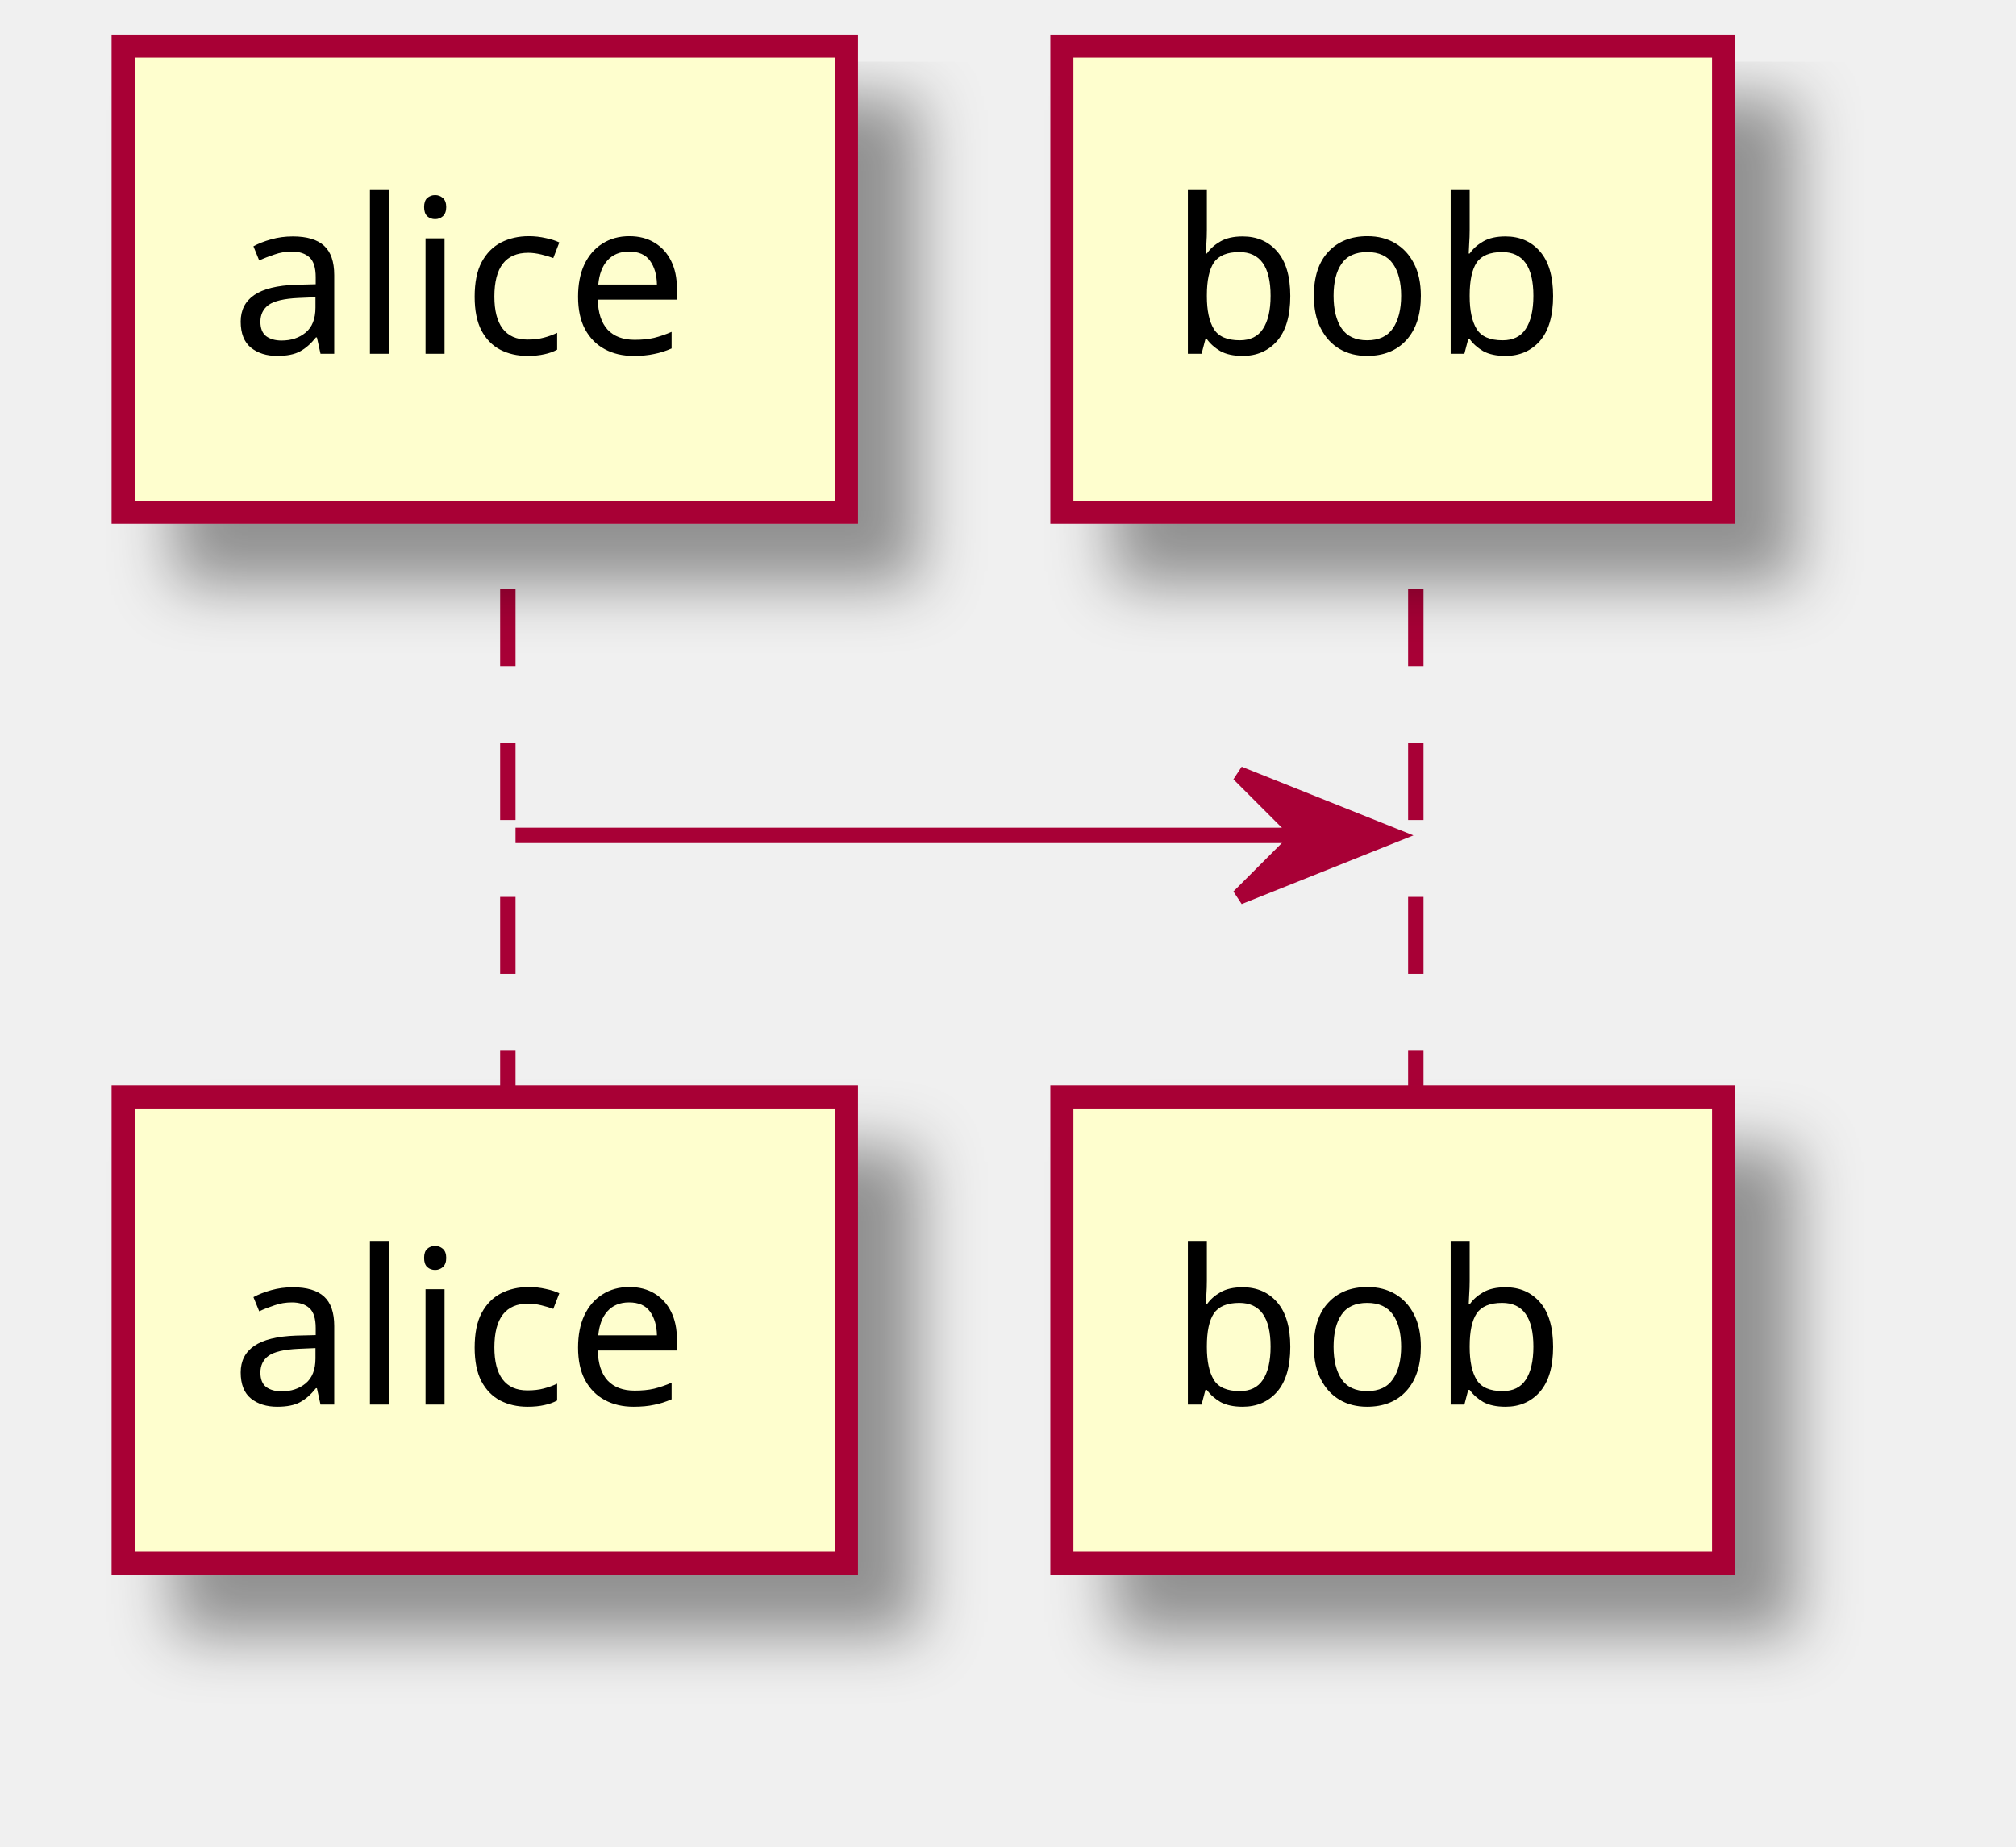
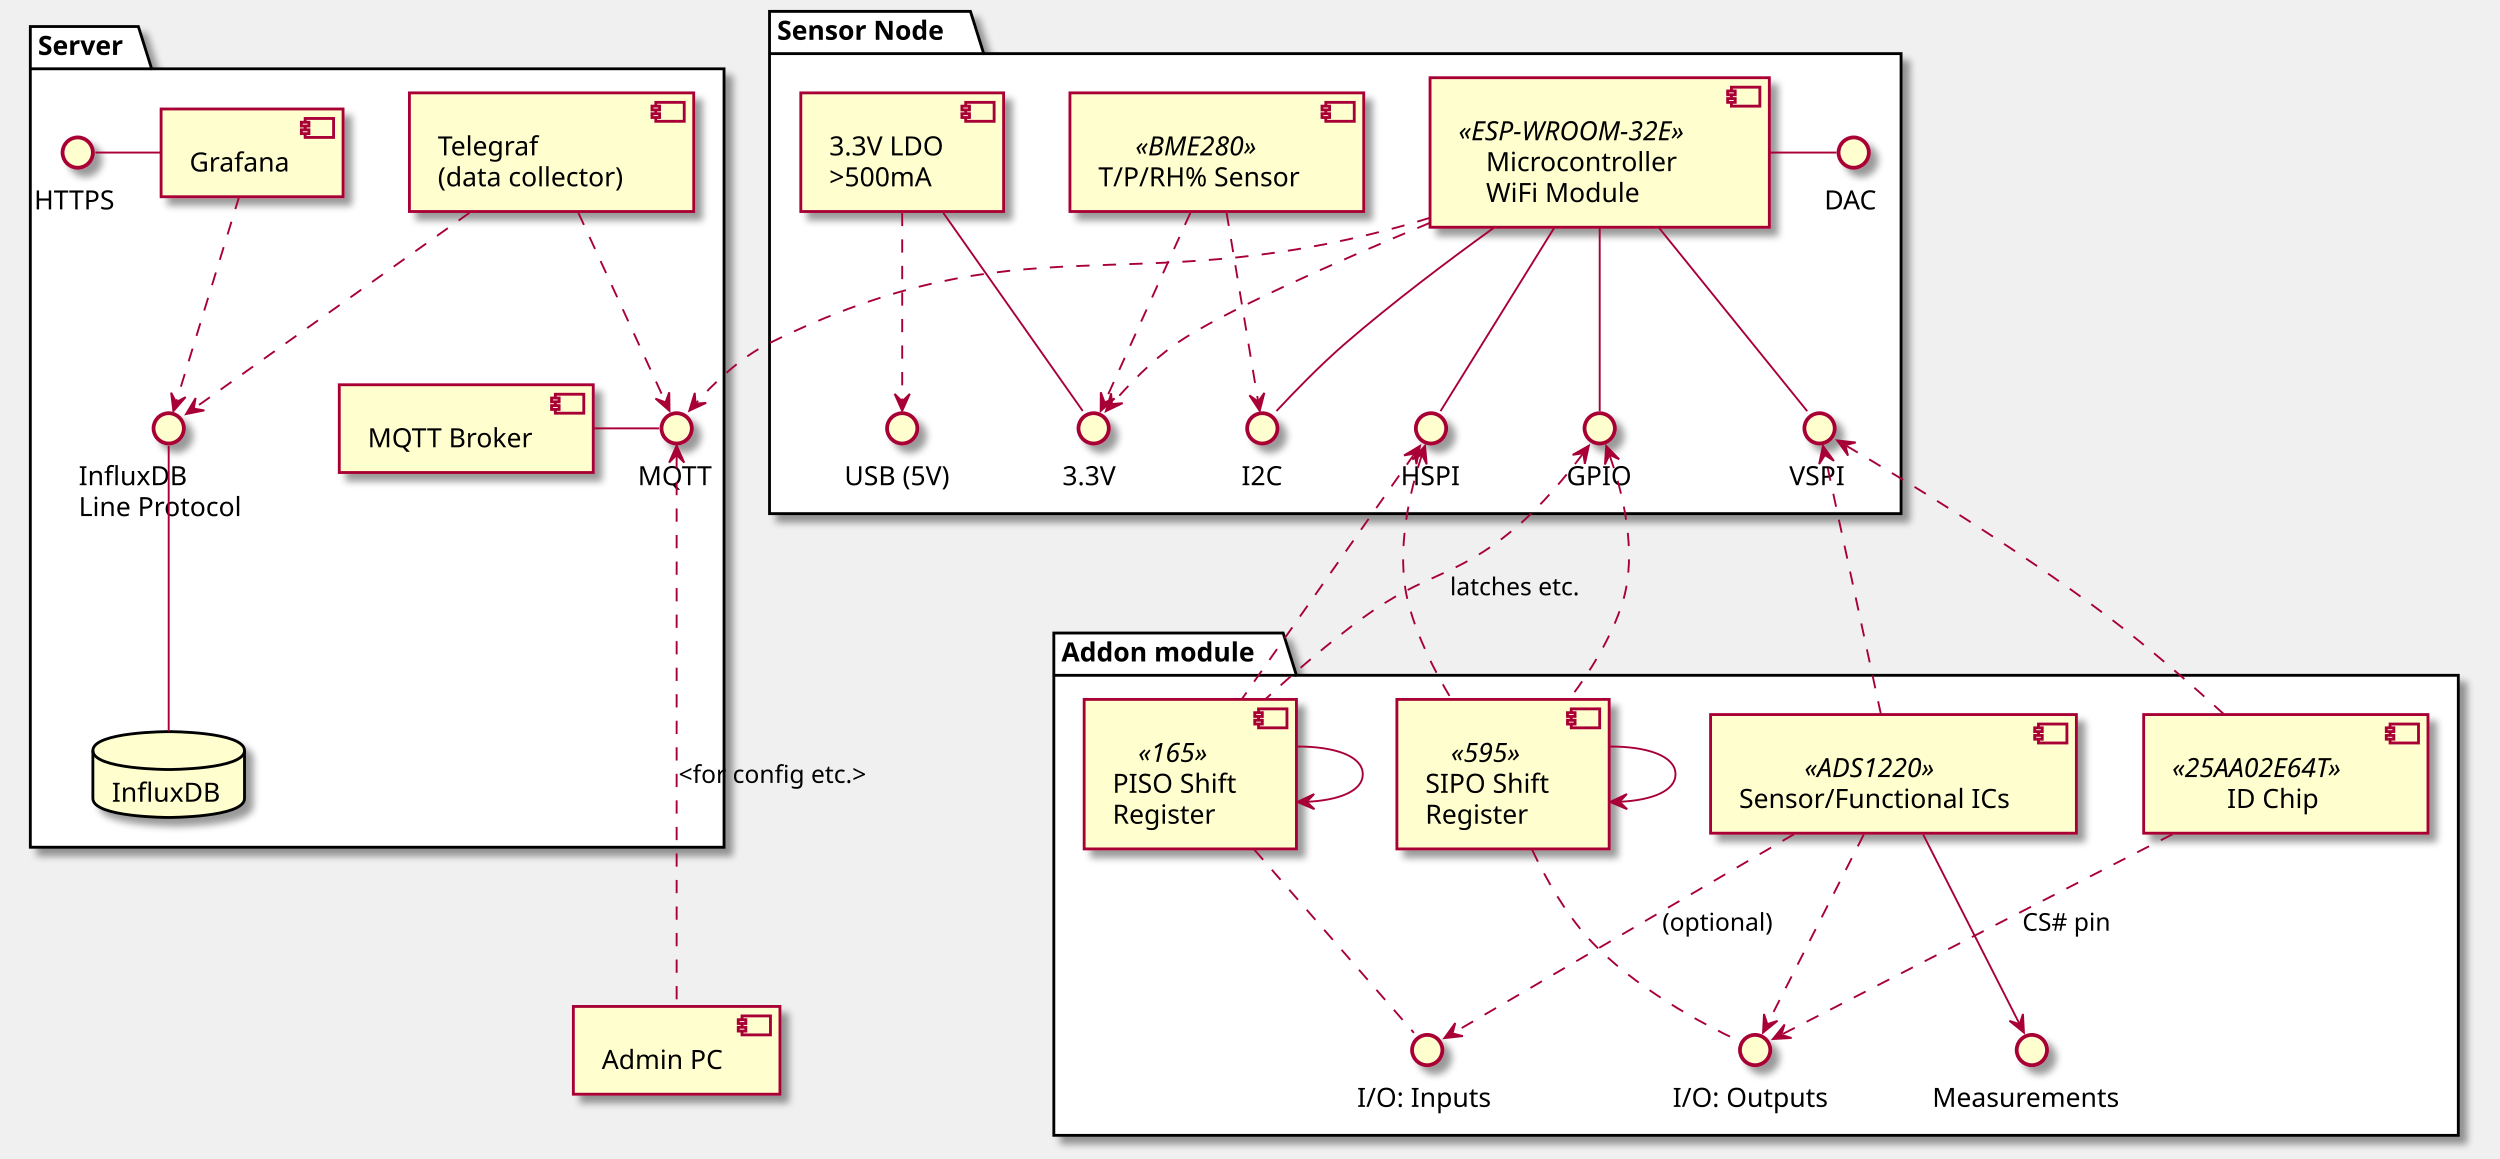
- <svg xmlns="http://www.w3.org/2000/svg" contentScriptType="application/ecmascript" contentStyleType="text/css" height="120px" preserveAspectRatio="none" style="width:131px;height:120px;" version="1.1" viewBox="0 0 131 120" width="131px" zoomAndPan="magnify">
+ <svg xmlns="http://www.w3.org/2000/svg" contentScriptType="application/ecmascript" contentStyleType="text/css" height="611px" preserveAspectRatio="none" style="width:1319px;height:611px;" version="1.1" viewBox="0 0 1319 611" width="1319px" zoomAndPan="magnify">
  <defs>
-     <filter height="300%" id="f1keim8oeuimdl" width="300%" x="-1" y="-1">
+     <filter height="300%" id="fkg2zqufksns8" width="300%" x="-1" y="-1">
      <feGaussianBlur result="blurOut" stdDeviation="2.0" />
      <feColorMatrix in="blurOut" result="blurOut2" type="matrix" values="0 0 0 0 0 0 0 0 0 0 0 0 0 0 0 0 0 0 .4 0" />
      <feOffset dx="4.0" dy="4.0" in="blurOut2" result="blurOut3" />
      <feBlend in="SourceGraphic" in2="blurOut3" mode="normal" />
    </filter>
  </defs>
  <g>
-     <line style="stroke: #A80036; stroke-width: 1.0; stroke-dasharray: 5.0,5.0;" x1="33" x2="33" y1="38.297" y2="72.297" />
-     <line style="stroke: #A80036; stroke-width: 1.0; stroke-dasharray: 5.0,5.0;" x1="92" x2="92" y1="38.297" y2="72.297" />
-     <rect fill="#FEFECE" filter="url(#f1keim8oeuimdl)" height="30.297" style="stroke: #A80036; stroke-width: 1.5;" width="47" x="8" y="3" />
-     <text fill="#000000" font-family="sans-serif" font-size="14" lengthAdjust="spacingAndGlyphs" textLength="33" x="15" y="22.995">alice</text>
-     <rect fill="#FEFECE" filter="url(#f1keim8oeuimdl)" height="30.297" style="stroke: #A80036; stroke-width: 1.5;" width="47" x="8" y="71.297" />
-     <text fill="#000000" font-family="sans-serif" font-size="14" lengthAdjust="spacingAndGlyphs" textLength="33" x="15" y="91.292">alice</text>
-     <rect fill="#FEFECE" filter="url(#f1keim8oeuimdl)" height="30.297" style="stroke: #A80036; stroke-width: 1.5;" width="43" x="69" y="3" />
-     <text fill="#000000" font-family="sans-serif" font-size="14" lengthAdjust="spacingAndGlyphs" textLength="29" x="76" y="22.995">bob</text>
-     <rect fill="#FEFECE" filter="url(#f1keim8oeuimdl)" height="30.297" style="stroke: #A80036; stroke-width: 1.5;" width="43" x="69" y="71.297" />
-     <text fill="#000000" font-family="sans-serif" font-size="14" lengthAdjust="spacingAndGlyphs" textLength="29" x="76" y="91.292">bob</text>
-     <polygon fill="#A80036" points="80.5,50.297,90.5,54.297,80.5,58.297,84.5,54.297" style="stroke: #A80036; stroke-width: 1.0;" />
-     <line style="stroke: #A80036; stroke-width: 1.0;" x1="33.5" x2="86.5" y1="54.297" y2="54.297" />
+     <polygon fill="#FFFFFF" filter="url(#fkg2zqufksns8)" points="406,6,512,6,519,28.297,1003,28.297,1003,271,406,271,406,6" style="stroke: #000000; stroke-width: 1.5;" />
+     <line style="stroke: #000000; stroke-width: 1.5;" x1="406" x2="519" y1="28.297" y2="28.297" />
+     <text fill="#000000" font-family="sans-serif" font-size="14" font-weight="bold" lengthAdjust="spacingAndGlyphs" textLength="100" x="410" y="20.995">Sensor Node</text>
+     <polygon fill="#FFFFFF" filter="url(#fkg2zqufksns8)" points="556,334,677,334,684,356.297,1297,356.297,1297,599,556,599,556,334" style="stroke: #000000; stroke-width: 1.5;" />
+     <line style="stroke: #000000; stroke-width: 1.5;" x1="556" x2="684" y1="356.297" y2="356.297" />
+     <text fill="#000000" font-family="sans-serif" font-size="14" font-weight="bold" lengthAdjust="spacingAndGlyphs" textLength="115" x="560" y="348.995">Addon module</text>
+     <polygon fill="#FFFFFF" filter="url(#fkg2zqufksns8)" points="16,14,73,14,80,36.297,382,36.297,382,447,16,447,16,14" style="stroke: #000000; stroke-width: 1.5;" />
+     <line style="stroke: #000000; stroke-width: 1.5;" x1="16" x2="80" y1="36.297" y2="36.297" />
+     <text fill="#000000" font-family="sans-serif" font-size="14" font-weight="bold" lengthAdjust="spacingAndGlyphs" textLength="51" x="20" y="28.995">Server</text>
+     <rect fill="#FEFECE" filter="url(#fkg2zqufksns8)" height="78.891" style="stroke: #A80036; stroke-width: 1.5;" width="179" x="754.5" y="41" />
+     <rect fill="#FEFECE" height="10" style="stroke: #A80036; stroke-width: 1.5;" width="15" x="913.5" y="46" />
+     <rect fill="#FEFECE" height="2" style="stroke: #A80036; stroke-width: 1.5;" width="4" x="911.5" y="48" />
+     <rect fill="#FEFECE" height="2" style="stroke: #A80036; stroke-width: 1.5;" width="4" x="911.5" y="52" />
+     <text fill="#000000" font-family="sans-serif" font-size="14" font-style="italic" lengthAdjust="spacingAndGlyphs" textLength="139" x="769.5" y="73.995">«ESP-WROOM-32E»</text>
+     <text fill="#000000" font-family="sans-serif" font-size="14" lengthAdjust="spacingAndGlyphs" textLength="110" x="784" y="90.292">Microcontroller</text>
+     <text fill="#000000" font-family="sans-serif" font-size="14" lengthAdjust="spacingAndGlyphs" textLength="85" x="784" y="106.589">WiFi Module</text>
+     <rect fill="#FEFECE" filter="url(#fkg2zqufksns8)" height="62.594" style="stroke: #A80036; stroke-width: 1.5;" width="107" x="422.5" y="49" />
+     <rect fill="#FEFECE" height="10" style="stroke: #A80036; stroke-width: 1.5;" width="15" x="509.5" y="54" />
+     <rect fill="#FEFECE" height="2" style="stroke: #A80036; stroke-width: 1.5;" width="4" x="507.5" y="56" />
+     <rect fill="#FEFECE" height="2" style="stroke: #A80036; stroke-width: 1.5;" width="4" x="507.5" y="60" />
+     <text fill="#000000" font-family="sans-serif" font-size="14" lengthAdjust="spacingAndGlyphs" textLength="67" x="437.5" y="81.995">3.3V LDO</text>
+     <text fill="#000000" font-family="sans-serif" font-size="14" lengthAdjust="spacingAndGlyphs" textLength="62" x="437.5" y="98.292">&gt;500mA</text>
+     <rect fill="#FEFECE" filter="url(#fkg2zqufksns8)" height="62.594" style="stroke: #A80036; stroke-width: 1.5;" width="155" x="564.5" y="49" />
+     <rect fill="#FEFECE" height="10" style="stroke: #A80036; stroke-width: 1.5;" width="15" x="699.5" y="54" />
+     <rect fill="#FEFECE" height="2" style="stroke: #A80036; stroke-width: 1.5;" width="4" x="697.5" y="56" />
+     <rect fill="#FEFECE" height="2" style="stroke: #A80036; stroke-width: 1.5;" width="4" x="697.5" y="60" />
+     <text fill="#000000" font-family="sans-serif" font-size="14" font-style="italic" lengthAdjust="spacingAndGlyphs" textLength="76" x="599" y="81.995">«BME280»</text>
+     <text fill="#000000" font-family="sans-serif" font-size="14" lengthAdjust="spacingAndGlyphs" textLength="115" x="579.5" y="98.292">T/P/RH% Sensor</text>
+     <ellipse cx="577" cy="226" fill="#FEFECE" filter="url(#fkg2zqufksns8)" rx="8" ry="8" style="stroke: #A80036; stroke-width: 2.0;" />
+     <text fill="#000000" font-family="sans-serif" font-size="14" lengthAdjust="spacingAndGlyphs" textLength="33" x="560.5" y="255.995">3.3V</text>
+     <ellipse cx="476" cy="226" fill="#FEFECE" filter="url(#fkg2zqufksns8)" rx="8" ry="8" style="stroke: #A80036; stroke-width: 2.0;" />
+     <text fill="#000000" font-family="sans-serif" font-size="14" lengthAdjust="spacingAndGlyphs" textLength="61" x="445.5" y="255.995">USB (5V)</text>
+     <ellipse cx="960" cy="226" fill="#FEFECE" filter="url(#fkg2zqufksns8)" rx="8" ry="8" style="stroke: #A80036; stroke-width: 2.0;" />
+     <text fill="#000000" font-family="sans-serif" font-size="14" lengthAdjust="spacingAndGlyphs" textLength="32" x="944" y="255.995">VSPI</text>
+     <ellipse cx="755" cy="226" fill="#FEFECE" filter="url(#fkg2zqufksns8)" rx="8" ry="8" style="stroke: #A80036; stroke-width: 2.0;" />
+     <text fill="#000000" font-family="sans-serif" font-size="14" lengthAdjust="spacingAndGlyphs" textLength="32" x="739" y="255.995">HSPI</text>
+     <ellipse cx="666" cy="226" fill="#FEFECE" filter="url(#fkg2zqufksns8)" rx="8" ry="8" style="stroke: #A80036; stroke-width: 2.0;" />
+     <text fill="#000000" font-family="sans-serif" font-size="14" lengthAdjust="spacingAndGlyphs" textLength="22" x="655" y="255.995">I2C</text>
+     <ellipse cx="978" cy="80.5" fill="#FEFECE" filter="url(#fkg2zqufksns8)" rx="8" ry="8" style="stroke: #A80036; stroke-width: 2.0;" />
+     <text fill="#000000" font-family="sans-serif" font-size="14" lengthAdjust="spacingAndGlyphs" textLength="31" x="962.5" y="110.495">DAC</text>
+     <ellipse cx="844" cy="226" fill="#FEFECE" filter="url(#fkg2zqufksns8)" rx="8" ry="8" style="stroke: #A80036; stroke-width: 2.0;" />
+     <text fill="#000000" font-family="sans-serif" font-size="14" lengthAdjust="spacingAndGlyphs" textLength="35" x="826.5" y="255.995">GPIO</text>
+     <rect fill="#FEFECE" filter="url(#fkg2zqufksns8)" height="78.891" style="stroke: #A80036; stroke-width: 1.5;" width="112" x="737" y="369" />
+     <rect fill="#FEFECE" height="10" style="stroke: #A80036; stroke-width: 1.5;" width="15" x="829" y="374" />
+     <rect fill="#FEFECE" height="2" style="stroke: #A80036; stroke-width: 1.5;" width="4" x="827" y="376" />
+     <rect fill="#FEFECE" height="2" style="stroke: #A80036; stroke-width: 1.5;" width="4" x="827" y="380" />
+     <text fill="#000000" font-family="sans-serif" font-size="14" font-style="italic" lengthAdjust="spacingAndGlyphs" textLength="45" x="765.5" y="401.995">«595»</text>
+     <text fill="#000000" font-family="sans-serif" font-size="14" lengthAdjust="spacingAndGlyphs" textLength="72" x="752" y="418.292">SIPO Shift</text>
+     <text fill="#000000" font-family="sans-serif" font-size="14" lengthAdjust="spacingAndGlyphs" textLength="61" x="752" y="434.589">Register</text>
+     <rect fill="#FEFECE" filter="url(#fkg2zqufksns8)" height="78.891" style="stroke: #A80036; stroke-width: 1.5;" width="112" x="572" y="369" />
+     <rect fill="#FEFECE" height="10" style="stroke: #A80036; stroke-width: 1.5;" width="15" x="664" y="374" />
+     <rect fill="#FEFECE" height="2" style="stroke: #A80036; stroke-width: 1.5;" width="4" x="662" y="376" />
+     <rect fill="#FEFECE" height="2" style="stroke: #A80036; stroke-width: 1.5;" width="4" x="662" y="380" />
+     <text fill="#000000" font-family="sans-serif" font-size="14" font-style="italic" lengthAdjust="spacingAndGlyphs" textLength="45" x="600.5" y="401.995">«165»</text>
+     <text fill="#000000" font-family="sans-serif" font-size="14" lengthAdjust="spacingAndGlyphs" textLength="72" x="587" y="418.292">PISO Shift</text>
+     <text fill="#000000" font-family="sans-serif" font-size="14" lengthAdjust="spacingAndGlyphs" textLength="61" x="587" y="434.589">Register</text>
+     <rect fill="#FEFECE" filter="url(#fkg2zqufksns8)" height="62.594" style="stroke: #A80036; stroke-width: 1.5;" width="150" x="1131" y="377" />
+     <rect fill="#FEFECE" height="10" style="stroke: #A80036; stroke-width: 1.5;" width="15" x="1261" y="382" />
+     <rect fill="#FEFECE" height="2" style="stroke: #A80036; stroke-width: 1.5;" width="4" x="1259" y="384" />
+     <rect fill="#FEFECE" height="2" style="stroke: #A80036; stroke-width: 1.5;" width="4" x="1259" y="388" />
+     <text fill="#000000" font-family="sans-serif" font-size="14" font-style="italic" lengthAdjust="spacingAndGlyphs" textLength="110" x="1146" y="409.995">«25AA02E64T»</text>
+     <text fill="#000000" font-family="sans-serif" font-size="14" lengthAdjust="spacingAndGlyphs" textLength="52" x="1175" y="426.292">ID Chip</text>
+     <rect fill="#FEFECE" filter="url(#fkg2zqufksns8)" height="62.594" style="stroke: #A80036; stroke-width: 1.5;" width="193" x="902.5" y="377" />
+     <rect fill="#FEFECE" height="10" style="stroke: #A80036; stroke-width: 1.5;" width="15" x="1075.5" y="382" />
+     <rect fill="#FEFECE" height="2" style="stroke: #A80036; stroke-width: 1.5;" width="4" x="1073.5" y="384" />
+     <rect fill="#FEFECE" height="2" style="stroke: #A80036; stroke-width: 1.5;" width="4" x="1073.5" y="388" />
+     <text fill="#000000" font-family="sans-serif" font-size="14" font-style="italic" lengthAdjust="spacingAndGlyphs" textLength="84" x="952" y="409.995">«ADS1220»</text>
+     <text fill="#000000" font-family="sans-serif" font-size="14" lengthAdjust="spacingAndGlyphs" textLength="153" x="917.5" y="426.292">Sensor/Functional ICs</text>
+     <ellipse cx="1072" cy="554" fill="#FEFECE" filter="url(#fkg2zqufksns8)" rx="8" ry="8" style="stroke: #A80036; stroke-width: 2.0;" />
+     <text fill="#000000" font-family="sans-serif" font-size="14" lengthAdjust="spacingAndGlyphs" textLength="105" x="1019.5" y="583.995">Measurements</text>
+     <ellipse cx="753" cy="554" fill="#FEFECE" filter="url(#fkg2zqufksns8)" rx="8" ry="8" style="stroke: #A80036; stroke-width: 2.0;" />
+     <text fill="#000000" font-family="sans-serif" font-size="14" lengthAdjust="spacingAndGlyphs" textLength="74" x="716" y="583.995">I/O: Inputs</text>
+     <ellipse cx="926" cy="554" fill="#FEFECE" filter="url(#fkg2zqufksns8)" rx="8" ry="8" style="stroke: #A80036; stroke-width: 2.0;" />
+     <text fill="#000000" font-family="sans-serif" font-size="14" lengthAdjust="spacingAndGlyphs" textLength="87" x="882.5" y="583.995">I/O: Outputs</text>
+     <rect fill="#FEFECE" filter="url(#fkg2zqufksns8)" height="46.297" style="stroke: #A80036; stroke-width: 1.5;" width="134" x="179" y="203" />
+     <rect fill="#FEFECE" height="10" style="stroke: #A80036; stroke-width: 1.5;" width="15" x="293" y="208" />
+     <rect fill="#FEFECE" height="2" style="stroke: #A80036; stroke-width: 1.5;" width="4" x="291" y="210" />
+     <rect fill="#FEFECE" height="2" style="stroke: #A80036; stroke-width: 1.5;" width="4" x="291" y="214" />
+     <text fill="#000000" font-family="sans-serif" font-size="14" lengthAdjust="spacingAndGlyphs" textLength="94" x="194" y="235.995">MQTT Broker</text>
+     <ellipse cx="357" cy="226" fill="#FEFECE" filter="url(#fkg2zqufksns8)" rx="8" ry="8" style="stroke: #A80036; stroke-width: 2.0;" />
+     <text fill="#000000" font-family="sans-serif" font-size="14" lengthAdjust="spacingAndGlyphs" textLength="41" x="336.5" y="255.995">MQTT</text>
+     <rect fill="#FEFECE" filter="url(#fkg2zqufksns8)" height="62.594" style="stroke: #A80036; stroke-width: 1.5;" width="150" x="216" y="49" />
+     <rect fill="#FEFECE" height="10" style="stroke: #A80036; stroke-width: 1.5;" width="15" x="346" y="54" />
+     <rect fill="#FEFECE" height="2" style="stroke: #A80036; stroke-width: 1.5;" width="4" x="344" y="56" />
+     <rect fill="#FEFECE" height="2" style="stroke: #A80036; stroke-width: 1.5;" width="4" x="344" y="60" />
+     <text fill="#000000" font-family="sans-serif" font-size="14" lengthAdjust="spacingAndGlyphs" textLength="60" x="231" y="81.995">Telegraf</text>
+     <text fill="#000000" font-family="sans-serif" font-size="14" lengthAdjust="spacingAndGlyphs" textLength="110" x="231" y="98.292">(data collector)</text>
+     <path d="M49,396 C49,386 89,386 89,386 C89,386 129,386 129,396 L129,421.297 C129,431.297 89,431.297 89,431.297 C89,431.297 49,431.297 49,421.297 L49,396 " fill="#FEFECE" filter="url(#fkg2zqufksns8)" style="stroke: #000000; stroke-width: 1.5;" />
+     <path d="M49,396 C49,406 89,406 89,406 C89,406 129,406 129,396 " fill="none" style="stroke: #000000; stroke-width: 1.5;" />
+     <text fill="#000000" font-family="sans-serif" font-size="14" lengthAdjust="spacingAndGlyphs" textLength="60" x="59" y="422.995">InfluxDB</text>
+     <ellipse cx="89" cy="226" fill="#FEFECE" filter="url(#fkg2zqufksns8)" rx="8" ry="8" style="stroke: #A80036; stroke-width: 2.0;" />
+     <text fill="#000000" font-family="sans-serif" font-size="14" lengthAdjust="spacingAndGlyphs" textLength="60" x="41.5" y="255.995">InfluxDB</text>
+     <text fill="#000000" font-family="sans-serif" font-size="14" lengthAdjust="spacingAndGlyphs" textLength="95" x="41.5" y="272.292">Line Protocol</text>
+     <rect fill="#FEFECE" filter="url(#fkg2zqufksns8)" height="46.297" style="stroke: #A80036; stroke-width: 1.5;" width="96" x="85" y="57.5" />
+     <rect fill="#FEFECE" height="10" style="stroke: #A80036; stroke-width: 1.5;" width="15" x="161" y="62.5" />
+     <rect fill="#FEFECE" height="2" style="stroke: #A80036; stroke-width: 1.5;" width="4" x="159" y="64.5" />
+     <rect fill="#FEFECE" height="2" style="stroke: #A80036; stroke-width: 1.5;" width="4" x="159" y="68.5" />
+     <text fill="#000000" font-family="sans-serif" font-size="14" lengthAdjust="spacingAndGlyphs" textLength="56" x="100" y="90.495">Grafana</text>
+     <ellipse cx="41" cy="80.5" fill="#FEFECE" filter="url(#fkg2zqufksns8)" rx="8" ry="8" style="stroke: #A80036; stroke-width: 2.0;" />
+     <text fill="#000000" font-family="sans-serif" font-size="14" lengthAdjust="spacingAndGlyphs" textLength="46" x="18" y="110.495">HTTPS</text>
+     <rect fill="#FEFECE" filter="url(#fkg2zqufksns8)" height="46.297" style="stroke: #A80036; stroke-width: 1.5;" width="109" x="302.5" y="531" />
+     <rect fill="#FEFECE" height="10" style="stroke: #A80036; stroke-width: 1.5;" width="15" x="391.5" y="536" />
+     <rect fill="#FEFECE" height="2" style="stroke: #A80036; stroke-width: 1.5;" width="4" x="389.5" y="538" />
+     <rect fill="#FEFECE" height="2" style="stroke: #A80036; stroke-width: 1.5;" width="4" x="389.5" y="542" />
+     <text fill="#000000" font-family="sans-serif" font-size="14" lengthAdjust="spacingAndGlyphs" textLength="69" x="317.5" y="563.995">Admin PC</text>
+     <path d="M305.159,112.284 C319.455,143.369 340.848,189.881 351.103,212.179 " fill="none" id="telegraf-&gt;mqtt" style="stroke: #A80036; stroke-width: 1.0; stroke-dasharray: 7.0,7.0;" />
+     <polygon fill="#A80036" points="353.231,216.806,353.103,206.958,351.141,212.264,345.836,210.302,353.231,216.806" style="stroke: #A80036; stroke-width: 1.0;" />
+     <path d="M247.666,112.284 C201.669,144.96 131.677,194.683 102.502,215.408 " fill="none" id="telegraf-&gt;influx" style="stroke: #A80036; stroke-width: 1.0; stroke-dasharray: 7.0,7.0;" />
+     <polygon fill="#A80036" points="98.181,218.478,107.834,216.526,102.257,215.582,103.201,210.005,98.181,218.478" style="stroke: #A80036; stroke-width: 1.0;" />
+     <path d="M126.221,103.607 C116.943,133.867 100.58,187.232 93.028,211.864 " fill="none" id="grafana-&gt;influx" style="stroke: #A80036; stroke-width: 1.0; stroke-dasharray: 7.0,7.0;" />
+     <polygon fill="#A80036" points="91.472,216.938,97.935,209.506,92.938,212.158,90.286,207.161,91.472,216.938" style="stroke: #A80036; stroke-width: 1.0;" />
+     <path d="M50.344,80.5 C61.86,80.5 73.376,80.5 84.891,80.5 " fill="none" id="HTTPS-grafana" style="stroke: #A80036; stroke-width: 1.0;" />
+     <path d="M497.667,112.284 C521.2,145.72 557.296,197.004 571.233,216.806 " fill="none" id="ldo-3.3V" style="stroke: #A80036; stroke-width: 1.0;" />
+     <path d="M476,112.284 C476,143.108 476,189.1 476,211.612 " fill="none" id="ldo-&gt;USB" style="stroke: #A80036; stroke-width: 1.0; stroke-dasharray: 7.0,7.0;" />
+     <polygon fill="#A80036" points="476,216.806,480,207.806,476,211.806,472,207.806,476,216.806" style="stroke: #A80036; stroke-width: 1.0;" />
+     <path d="M754.242,117.636 C702.843,139.086 644.097,165.113 621,181 C607.76,190.107 595.051,203.486 586.726,213.098 " fill="none" id="esp32-&gt;3.3V" style="stroke: #A80036; stroke-width: 1.0; stroke-dasharray: 7.0,7.0;" />
+     <polygon fill="#A80036" points="583.438,216.963,592.316,212.7,586.678,213.155,586.223,207.516,583.438,216.963" style="stroke: #A80036; stroke-width: 1.0;" />
+     <path d="M754.432,114.927 C748.565,116.744 742.718,118.456 737,120 C592.587,159.008 540.24,114.998 406,181 C390.421,188.66 376.084,202.713 366.997,212.88 " fill="none" id="esp32-&gt;mqtt" style="stroke: #A80036; stroke-width: 1.0; stroke-dasharray: 7.0,7.0;" />
+     <polygon fill="#A80036" points="363.665,216.7,372.596,212.549,366.952,212.933,366.568,207.289,363.665,216.7" style="stroke: #A80036; stroke-width: 1.0;" />
+     <path d="M875.391,120.333 C902.23,153.535 938.774,198.742 953.478,216.932 " fill="none" id="esp32-VSPI" style="stroke: #A80036; stroke-width: 1.0;" />
+     <path d="M819.915,120.333 C799.323,153.535 771.285,198.742 760.004,216.932 " fill="none" id="esp32-HSPI" style="stroke: #A80036; stroke-width: 1.0;" />
+     <path d="M788.151,120.165 C763.544,137.906 734.677,159.701 710,181 C696.424,192.717 681.954,207.739 673.457,216.854 " fill="none" id="esp32-I2C" style="stroke: #A80036; stroke-width: 1.0;" />
+     <path d="M933.508,80.5 C945.326,80.5 957.144,80.5 968.963,80.5 " fill="none" id="esp32-DAC" style="stroke: #A80036; stroke-width: 1.0;" />
+     <path d="M844,120.333 C844,153.535 844,198.742 844,216.932 " fill="none" id="esp32-GPIO" style="stroke: #A80036; stroke-width: 1.0;" />
+     <path d="M647.149,112.284 C652.304,143.108 659.996,189.1 663.761,211.612 " fill="none" id="BME280-&gt;I2C" style="stroke: #A80036; stroke-width: 1.0; stroke-dasharray: 7.0,7.0;" />
+     <polygon fill="#A80036" points="664.63,216.806,667.091,207.27,663.806,211.874,659.201,208.589,664.63,216.806" style="stroke: #A80036; stroke-width: 1.0;" />
+     <path d="M628.056,112.284 C613.976,143.369 592.908,189.881 582.807,212.179 " fill="none" id="BME280-&gt;3.3V" style="stroke: #A80036; stroke-width: 1.0; stroke-dasharray: 7.0,7.0;" />
+     <polygon fill="#A80036" points="580.712,216.806,588.071,210.26,582.776,212.252,580.784,206.957,580.712,216.806" style="stroke: #A80036; stroke-width: 1.0;" />
+     <path d="M313.207,226 C324.725,226 336.244,226 347.762,226 " fill="none" id="mqtt_broker-mqtt" style="stroke: #A80036; stroke-width: 1.0;" />
+     <path d="M89,235.225 C89,261.777 89,345.807 89,385.861 " fill="none" id="influx-db" style="stroke: #A80036; stroke-width: 1.0;" />
+     <path d="M661.827,448.333 C690.748,481.535 730.128,526.742 745.972,544.932 " fill="none" id="piso_sr-module_inputs" style="stroke: #A80036; stroke-width: 1.0; stroke-dasharray: 7.0,7.0;" />
+     <path d="M808.328,448.297 C815.741,463.941 825.722,481.452 838,495 C861.715,521.167 899.689,540.845 916.943,548.945 " fill="none" id="sipo_sr-module_outputs" style="stroke: #A80036; stroke-width: 1.0; stroke-dasharray: 7.0,7.0;" />
+     <path d="M750.127,240.212 C744.237,258.095 735.94,290.888 743,318 C747.62,335.741 756.616,353.694 765.719,368.817 " fill="none" id="HSPI&lt;-sipo_sr" style="stroke: #A80036; stroke-width: 1.0; stroke-dasharray: 7.0,7.0;" />
+     <polygon fill="#A80036" points="751.859,235.163,745.157,242.38,750.238,239.893,752.724,244.974,751.859,235.163" style="stroke: #A80036; stroke-width: 1.0;" />
+     <path d="M746.27,239.408 C727.806,265.65 684.136,327.716 655.342,368.64 " fill="none" id="HSPI&lt;-piso_sr" style="stroke: #A80036; stroke-width: 1.0; stroke-dasharray: 7.0,7.0;" />
+     <polygon fill="#A80036" points="749.213,235.225,740.762,240.283,746.336,239.314,747.305,244.887,749.213,235.225" style="stroke: #A80036; stroke-width: 1.0;" />
+     <path d="M835.215,239.285 C826.783,250.514 813.256,267.131 799,279 C767.309,305.386 752.302,301.679 719,326 C701.359,338.883 683.182,354.593 667.757,368.769 " fill="none" id="GPIO&lt;-piso_sr" style="stroke: #A80036; stroke-width: 1.0; stroke-dasharray: 7.0,7.0;" />
+     <polygon fill="#A80036" points="838.294,235.122,829.728,239.982,835.322,239.143,836.161,244.737,838.294,235.122" style="stroke: #A80036; stroke-width: 1.0;" />
+     <text fill="#000000" font-family="sans-serif" font-size="13" lengthAdjust="spacingAndGlyphs" textLength="74" x="765" y="314.067">latches etc.</text>
+     <path d="M849.284,240.33 C855.639,258.347 864.458,291.291 856,318 C850.206,336.296 839.178,354.087 827.947,368.923 " fill="none" id="GPIO&lt;-sipo_sr" style="stroke: #A80036; stroke-width: 1.0; stroke-dasharray: 7.0,7.0;" />
+     <polygon fill="#A80036" points="847.413,235.241,846.765,245.069,849.139,239.934,854.273,242.307,847.413,235.241" style="stroke: #A80036; stroke-width: 1.0;" />
+     <path d="M849.43,393.876 C868.595,393.799 884,398.674 884,408.5 C884,417.405 871.348,422.243 854.712,423.015 " fill="none" id="sipo_sr-&gt;sipo_sr" style="stroke: #A80036; stroke-width: 1.0;" />
+     <polygon fill="#A80036" points="849.43,423.124,858.51,426.938,854.429,423.021,858.346,418.94,849.43,423.124" style="stroke: #A80036; stroke-width: 1.0;" />
+     <path d="M684.43,393.876 C703.595,393.799 719,398.674 719,408.5 C719,417.405 706.348,422.243 689.712,423.015 " fill="none" id="piso_sr-&gt;piso_sr" style="stroke: #A80036; stroke-width: 1.0;" />
+     <polygon fill="#A80036" points="684.43,423.124,693.51,426.938,689.429,423.021,693.346,418.94,684.43,423.124" style="stroke: #A80036; stroke-width: 1.0;" />
+     <path d="M1146.28,440.108 C1079.87,474.14 977.08,526.822 939.964,545.843 " fill="none" id="id_eeprom-&gt;module_outputs" style="stroke: #A80036; stroke-width: 1.0; stroke-dasharray: 7.0,7.0;" />
+     <polygon fill="#A80036" points="935.371,548.197,945.205,547.653,939.821,545.917,941.557,540.533,935.371,548.197" style="stroke: #A80036; stroke-width: 1.0;" />
+     <text fill="#000000" font-family="sans-serif" font-size="13" lengthAdjust="spacingAndGlyphs" textLength="51" x="1067" y="491.067">CS# pin</text>
+     <path d="M1173.41,376.863 C1156,361.037 1133.9,341.787 1113,326 C1063.84,288.864 1000.94,250.94 973.647,234.916 " fill="none" id="id_eeprom-&gt;VSPI" style="stroke: #A80036; stroke-width: 1.0; stroke-dasharray: 7.0,7.0;" />
+     <polygon fill="#A80036" points="969.278,232.359,975.026,240.357,973.594,234.884,979.066,233.452,969.278,232.359" style="stroke: #A80036; stroke-width: 1.0;" />
+     <path d="M992.371,376.82 C983.759,336.961 969.094,269.089 962.899,240.417 " fill="none" id="sensor-&gt;VSPI" style="stroke: #A80036; stroke-width: 1.0; stroke-dasharray: 7.0,7.0;" />
+     <polygon fill="#A80036" points="961.777,235.225,959.77,244.867,962.834,240.112,967.589,243.176,961.777,235.225" style="stroke: #A80036; stroke-width: 1.0;" />
+     <path d="M983.34,440.284 C967.527,471.369 943.866,517.881 932.522,540.179 " fill="none" id="sensor-&gt;module_outputs" style="stroke: #A80036; stroke-width: 1.0; stroke-dasharray: 7.0,7.0;" />
+     <polygon fill="#A80036" points="930.168,544.806,937.814,538.599,932.435,540.35,930.684,534.971,930.168,544.806" style="stroke: #A80036; stroke-width: 1.0;" />
+     <path d="M946.529,440.108 C888.965,473.687 800.274,525.423 766.6,545.067 " fill="none" id="sensor-&gt;module_inputs" style="stroke: #A80036; stroke-width: 1.0; stroke-dasharray: 7.0,7.0;" />
+     <polygon fill="#A80036" points="762.041,547.726,771.83,546.645,766.36,545.206,767.799,539.735,762.041,547.726" style="stroke: #A80036; stroke-width: 1.0;" />
+     <text fill="#000000" font-family="sans-serif" font-size="13" lengthAdjust="spacingAndGlyphs" textLength="61" x="877" y="491.067">(optional)</text>
+     <path d="M1014.66,440.284 C1030.47,471.369 1054.13,517.881 1065.48,540.179 " fill="none" id="sensor-&gt;measurement" style="stroke: #A80036; stroke-width: 1.0;" />
+     <polygon fill="#A80036" points="1067.83,544.806,1067.315,534.971,1065.563,540.35,1060.184,538.598,1067.83,544.806" style="stroke: #A80036; stroke-width: 1.0;" />
+     <path d="M357,240.262 C357,290.304 357,468.015 357,530.817 " fill="none" id="mqtt&lt;-pc" style="stroke: #A80036; stroke-width: 1.0; stroke-dasharray: 7.0,7.0;" />
+     <polygon fill="#A80036" points="357,235.058,353,244.058,357,240.058,361,244.058,357,235.058" style="stroke: #A80036; stroke-width: 1.0;" />
+     <text fill="#000000" font-family="sans-serif" font-size="13" lengthAdjust="spacingAndGlyphs" textLength="109" x="358" y="413.067">&lt;for config etc.&gt;</text>
  </g>
</svg>
